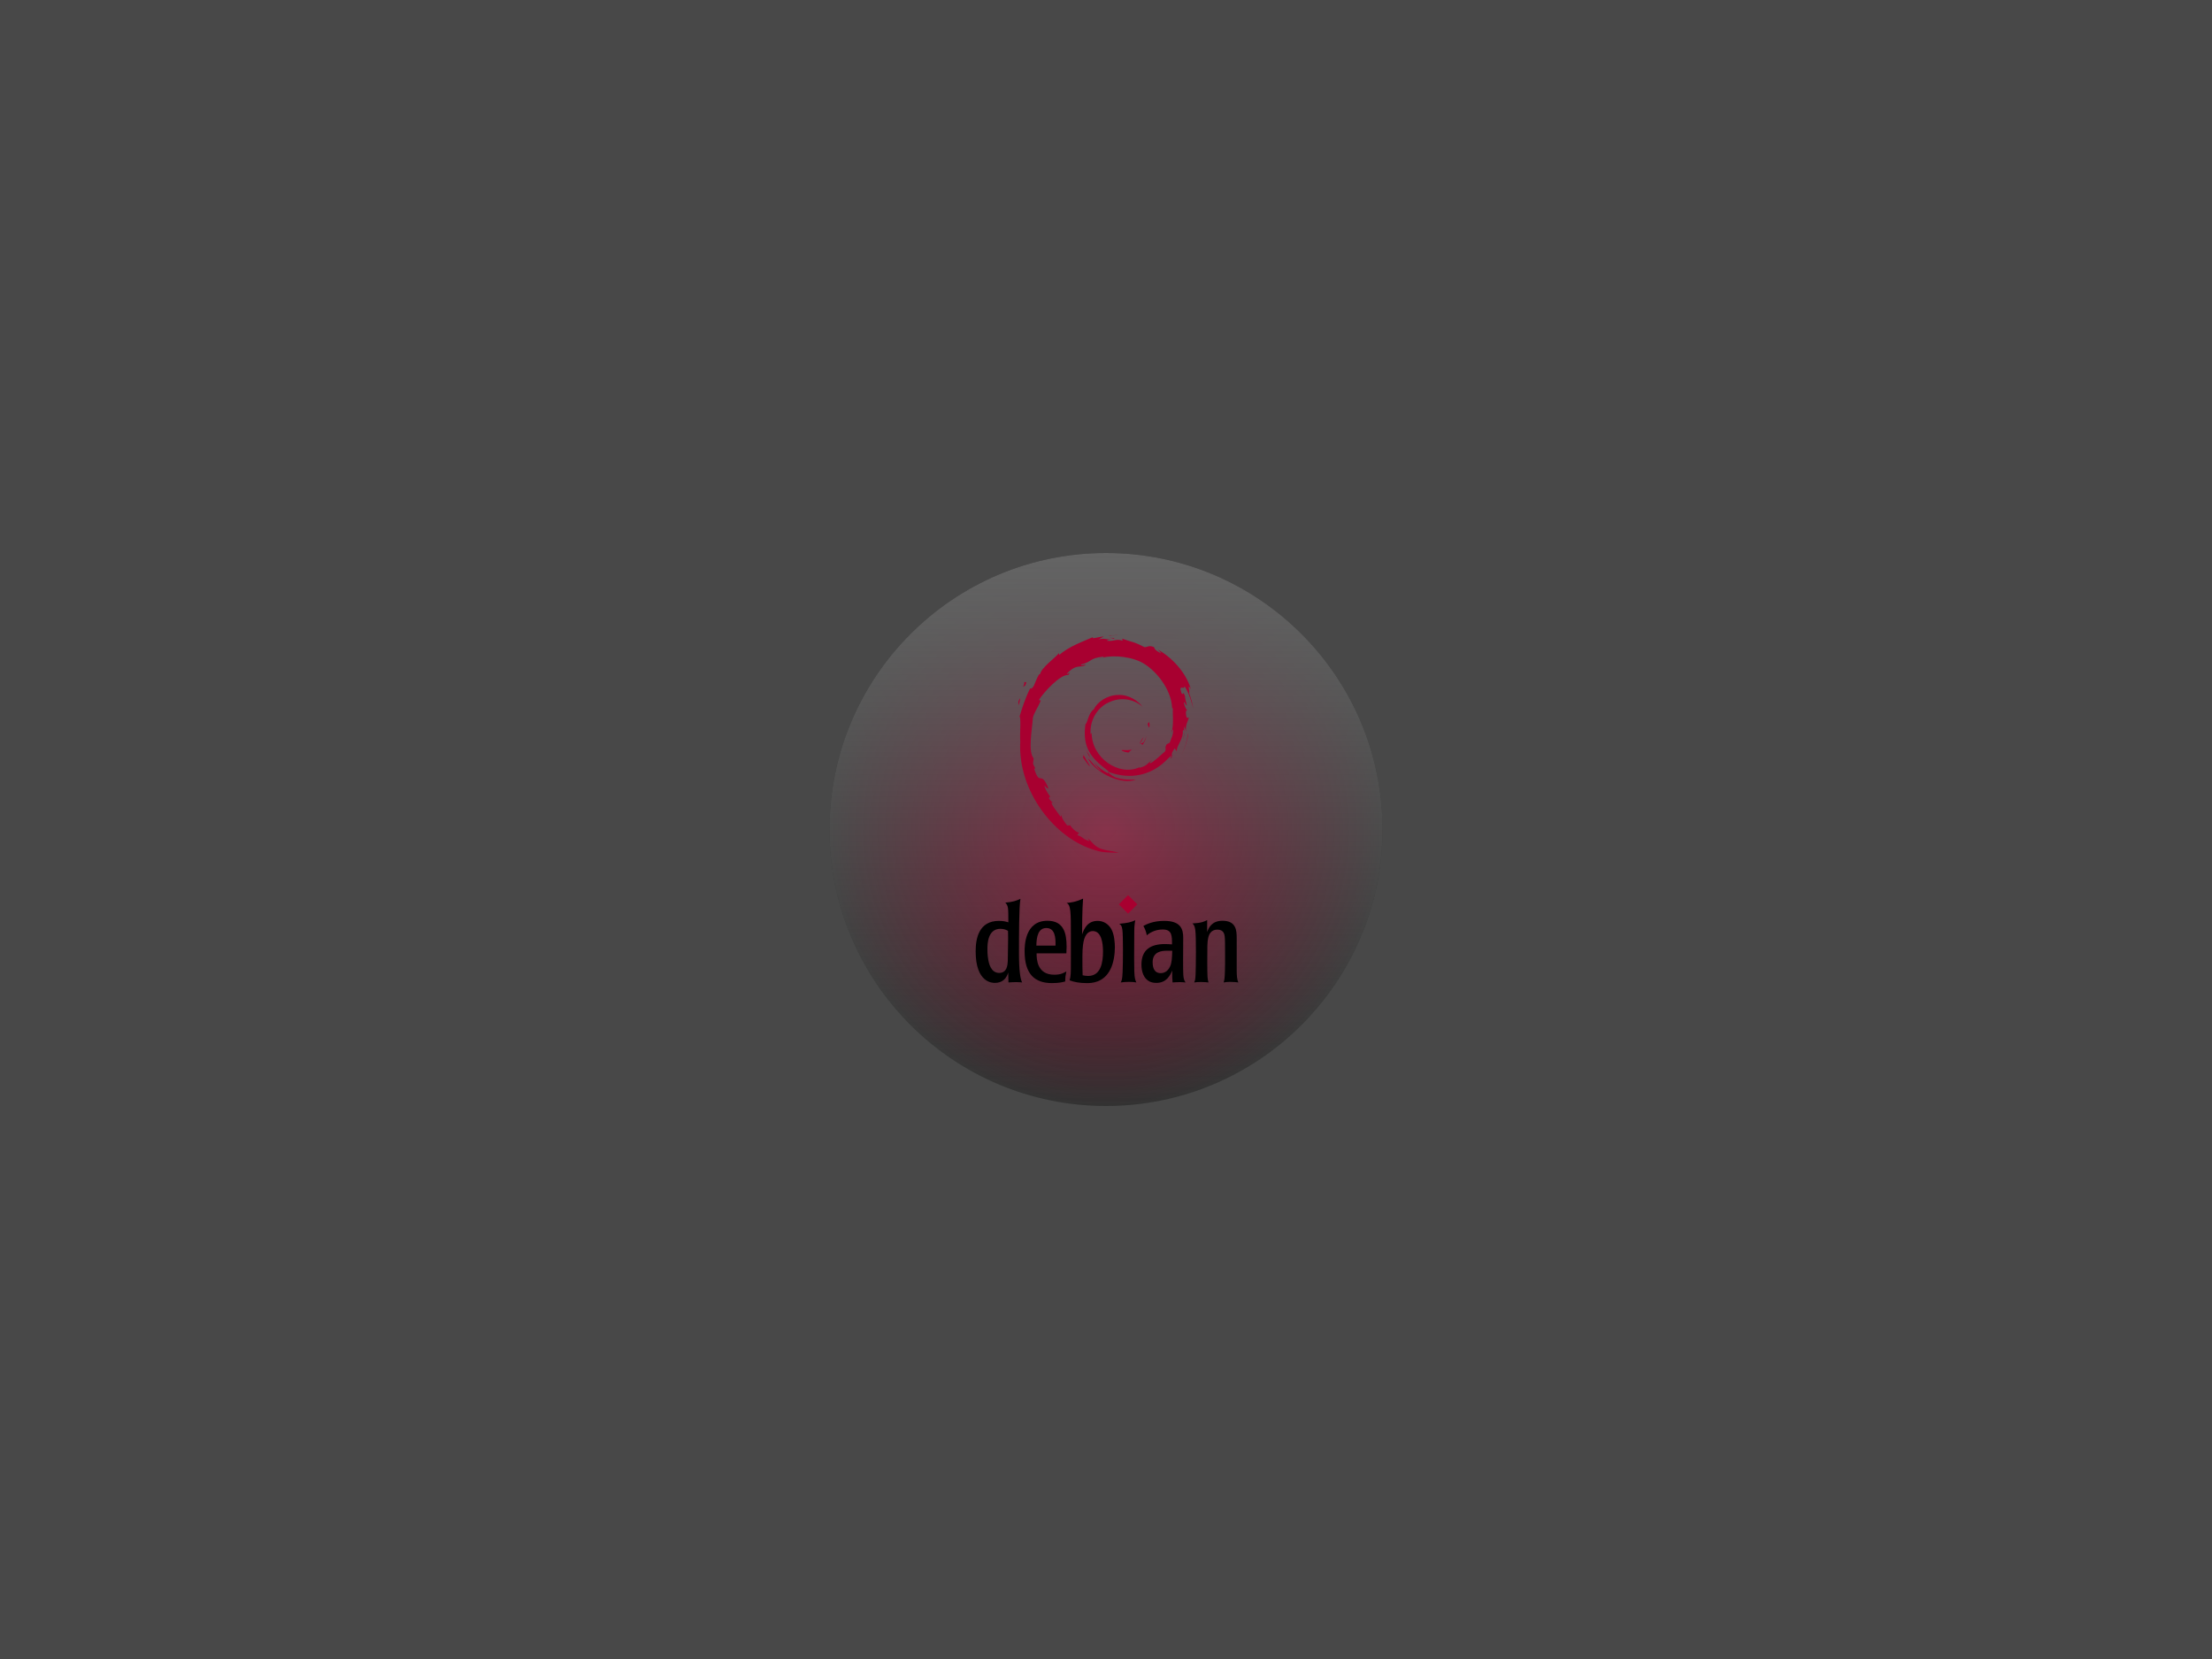
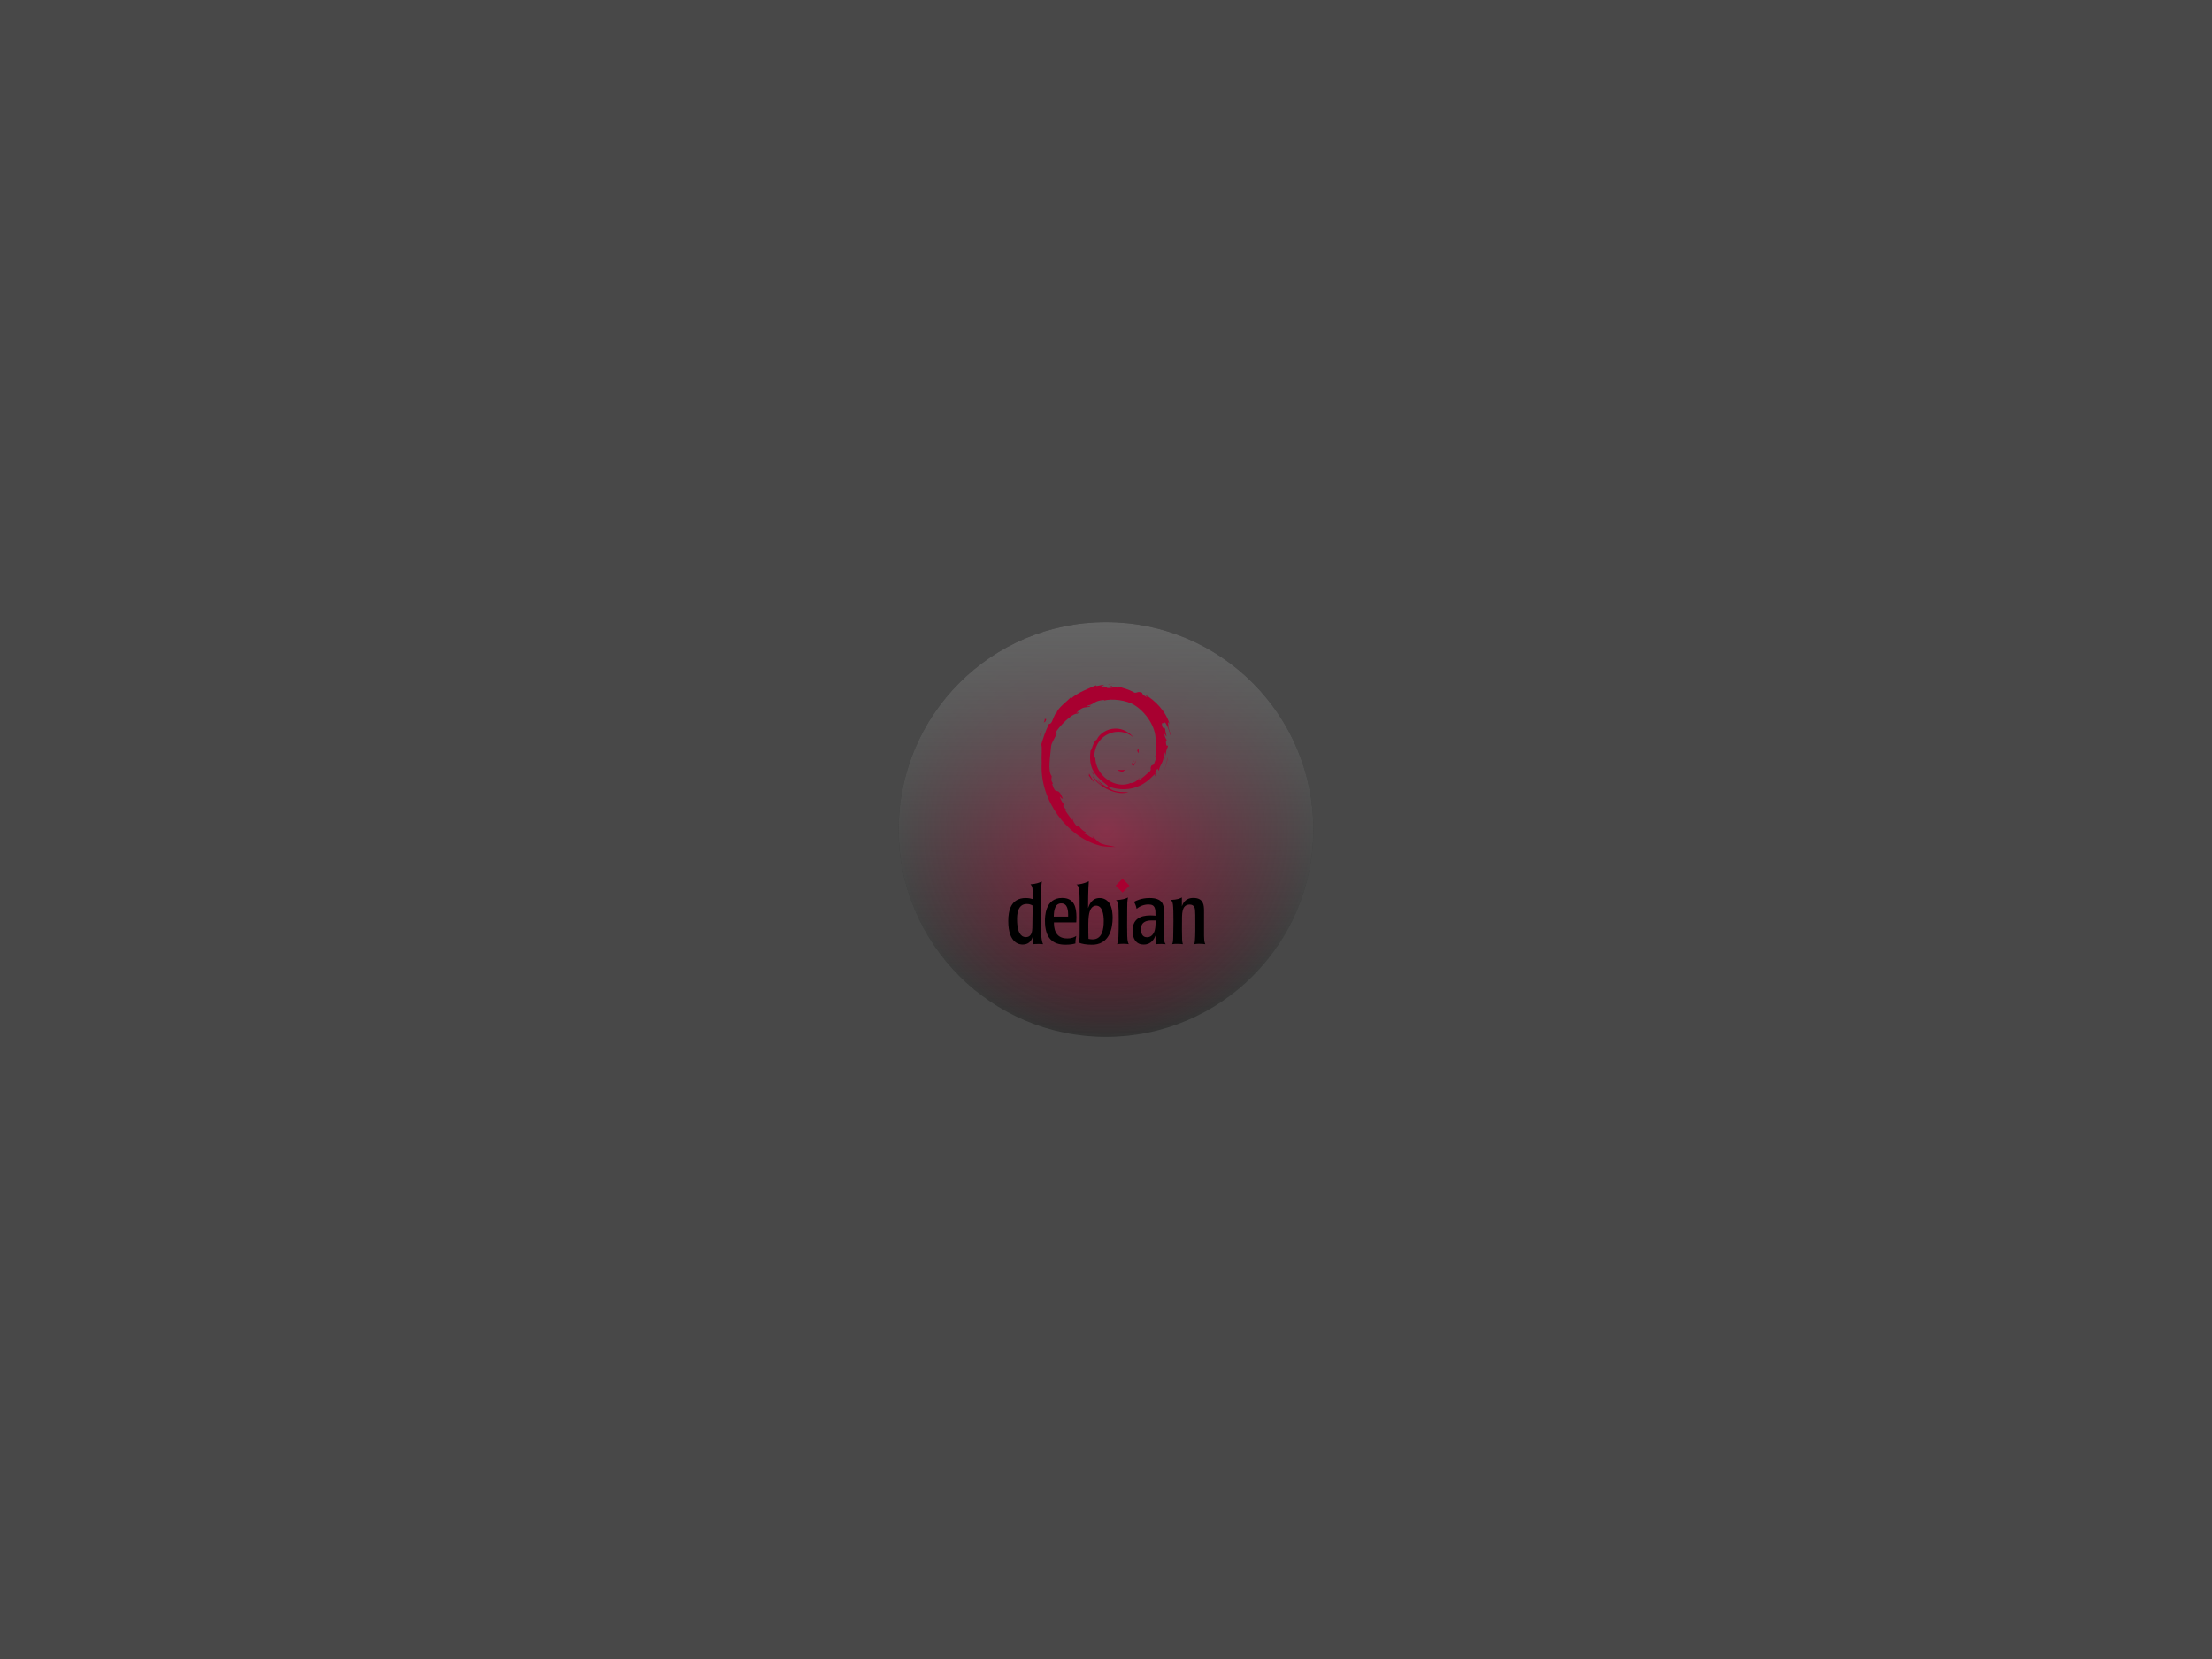
<svg xmlns="http://www.w3.org/2000/svg" xmlns:ns1="http://www.openswatchbook.org/uri/2009/osb" xmlns:xlink="http://www.w3.org/1999/xlink" id="svg3004" version="1.1" width="640" height="480" xml:space="preserve">
  <defs id="defs3008">
    <linearGradient id="linearGradient4164">
      <stop style="stop-color:#a80030;stop-opacity:1;" offset="0" id="stop4166" />
      <stop style="stop-color:#a80030;stop-opacity:0;" offset="1" id="stop4168" />
    </linearGradient>
    <linearGradient id="linearGradient5303">
      <stop style="stop-color:#f26711;stop-opacity:1;" offset="0" id="stop5305" />
      <stop style="stop-color:#f26711;stop-opacity:0;" offset="1" id="stop5307" />
    </linearGradient>
    <linearGradient id="linearGradient5267">
      <stop style="stop-color:#666666;stop-opacity:1;" offset="0" id="stop5269" />
      <stop style="stop-color:#666666;stop-opacity:0;" offset="1" id="stop5271" />
    </linearGradient>
    <linearGradient id="linearGradient5251" ns1:paint="solid">
      <stop style="stop-color:#666666;stop-opacity:1;" offset="0" id="stop5253" />
    </linearGradient>
    <linearGradient xlink:href="#linearGradient5267" id="linearGradient5273" x1="-395.365" y1="-212.642" x2="4.763" y2="-212.642" gradientUnits="userSpaceOnUse" />
    <radialGradient xlink:href="#linearGradient5303" id="radialGradient5325" cx="-163.148" cy="-366.263" fx="-163.148" fy="-366.263" r="144.094" gradientTransform="matrix(1,0,0,0.9338842,0,-24.21576)" gradientUnits="userSpaceOnUse" />
    <radialGradient xlink:href="#linearGradient4164" id="radialGradient4170" cx="1447.778" cy="-272.917" fx="1447.778" fy="-272.917" r="223.333" gradientTransform="matrix(1,0,0,0.9751244,0,-6.788974)" gradientUnits="userSpaceOnUse" />
    <radialGradient xlink:href="#linearGradient4164-9" id="radialGradient4170-9" cx="1447.778" cy="-272.917" fx="1447.778" fy="-272.917" r="223.333" gradientTransform="matrix(1,0,0,0.9751244,0,-6.788974)" gradientUnits="userSpaceOnUse" />
    <linearGradient id="linearGradient4164-9">
      <stop style="stop-color:#a80030;stop-opacity:1;" offset="0" id="stop4166-0" />
      <stop style="stop-color:#a80030;stop-opacity:0;" offset="1" id="stop4168-2" />
    </linearGradient>
    <radialGradient r="223.333" fy="-272.917" fx="1447.778" cy="-272.917" cx="1447.778" gradientTransform="matrix(1,0,0,0.9751244,0,-6.788974)" gradientUnits="userSpaceOnUse" id="radialGradient4206" xlink:href="#linearGradient4164-9" />
    <radialGradient xlink:href="#linearGradient4164" id="radialGradient14319" gradientUnits="userSpaceOnUse" gradientTransform="matrix(1,0,0,0.9751244,0,-6.788974)" cx="1447.778" cy="-272.917" fx="1447.778" fy="-272.917" r="223.333" />
    <linearGradient xlink:href="#linearGradient5267" id="linearGradient14321" gradientUnits="userSpaceOnUse" x1="-395.365" y1="-212.642" x2="4.763" y2="-212.642" />
    <linearGradient xlink:href="#linearGradient5267" id="linearGradient14345" gradientUnits="userSpaceOnUse" x1="-395.365" y1="-212.642" x2="4.763" y2="-212.642" />
    <radialGradient xlink:href="#linearGradient4164" id="radialGradient14347" gradientUnits="userSpaceOnUse" gradientTransform="matrix(1,0,0,0.9751244,0,-6.788974)" cx="1447.778" cy="-272.917" fx="1447.778" fy="-272.917" r="223.333" />
    <radialGradient xlink:href="#linearGradient4164" id="radialGradient14931" gradientUnits="userSpaceOnUse" gradientTransform="matrix(1,0,0,0.9751244,0,-6.788974)" cx="1447.778" cy="-272.917" fx="1447.778" fy="-272.917" r="223.333" />
    <linearGradient xlink:href="#linearGradient5267" id="linearGradient14933" gradientUnits="userSpaceOnUse" x1="-395.365" y1="-212.642" x2="4.763" y2="-212.642" />
    <radialGradient xlink:href="#linearGradient4164" id="radialGradient14961" gradientUnits="userSpaceOnUse" gradientTransform="matrix(1,0,0,0.9751244,0,-6.788974)" cx="1447.778" cy="-272.917" fx="1447.778" fy="-272.917" r="223.333" />
    <linearGradient xlink:href="#linearGradient5267" id="linearGradient14963" gradientUnits="userSpaceOnUse" x1="-395.365" y1="-212.642" x2="4.763" y2="-212.642" />
    <radialGradient xlink:href="#linearGradient4164" id="radialGradient14989" gradientUnits="userSpaceOnUse" gradientTransform="matrix(1,0,0,0.9751244,0,-6.788974)" cx="1447.778" cy="-272.917" fx="1447.778" fy="-272.917" r="223.333" />
    <linearGradient xlink:href="#linearGradient5267" id="linearGradient14991" gradientUnits="userSpaceOnUse" x1="-395.365" y1="-212.642" x2="4.763" y2="-212.642" />
    <linearGradient xlink:href="#linearGradient5267" id="linearGradient15015" gradientUnits="userSpaceOnUse" x1="-395.365" y1="-212.642" x2="4.763" y2="-212.642" />
    <linearGradient xlink:href="#linearGradient5267" id="linearGradient3725" gradientUnits="userSpaceOnUse" x1="-395.365" y1="-212.642" x2="4.763" y2="-212.642" />
    <radialGradient r="125.556" fy="-292.917" fx="-318.889" cy="-292.917" cx="-318.889" gradientTransform="matrix(1,0,0,1.061947,0,18.14526)" gradientUnits="userSpaceOnUse" id="radialGradient3812" xlink:href="#linearGradient3787-8" />
    <linearGradient id="linearGradient3787-8">
      <stop style="stop-color:#000000;stop-opacity:1;" offset="0" id="stop3789-9" />
      <stop style="stop-color:#000000;stop-opacity:0;" offset="1" id="stop3791-4" />
    </linearGradient>
    <radialGradient r="125.556" fy="-292.917" fx="-318.889" cy="-292.917" cx="-318.889" gradientTransform="matrix(1,0,0,1.061947,0,18.14526)" gradientUnits="userSpaceOnUse" id="radialGradient6789" xlink:href="#linearGradient3787-8" />
    <radialGradient xlink:href="#linearGradient3787-8" id="radialGradient4790" gradientUnits="userSpaceOnUse" gradientTransform="matrix(1,0,0,1.061947,0,18.14526)" cx="-318.889" cy="-292.917" fx="-318.889" fy="-292.917" r="125.556" />
    <radialGradient xlink:href="#linearGradient4164" id="radialGradient4792" gradientUnits="userSpaceOnUse" gradientTransform="matrix(1,0,0,0.9751244,0,-6.788974)" cx="1447.778" cy="-272.917" fx="1447.778" fy="-272.917" r="223.333" />
    <linearGradient xlink:href="#linearGradient5267" id="linearGradient4794" gradientUnits="userSpaceOnUse" x1="-395.365" y1="-212.642" x2="4.763" y2="-212.642" />
    <radialGradient xlink:href="#linearGradient3787-8-7" id="radialGradient3863" gradientUnits="userSpaceOnUse" gradientTransform="matrix(1,0,0,1.061947,0,18.14526)" cx="-318.889" cy="-292.917" fx="-318.889" fy="-292.917" r="125.556" />
    <linearGradient id="linearGradient3787-8-7">
      <stop style="stop-color:#000000;stop-opacity:1;" offset="0" id="stop3789-9-5" />
      <stop style="stop-color:#000000;stop-opacity:0;" offset="1" id="stop3791-4-4" />
    </linearGradient>
    <radialGradient xlink:href="#linearGradient4164-0" id="radialGradient3861" gradientUnits="userSpaceOnUse" gradientTransform="matrix(1,0,0,0.9751244,0,-6.788974)" cx="1447.778" cy="-272.917" fx="1447.778" fy="-272.917" r="223.333" />
    <linearGradient id="linearGradient4164-0">
      <stop style="stop-color:#a80030;stop-opacity:1;" offset="0" id="stop4166-3" />
      <stop style="stop-color:#a80030;stop-opacity:0;" offset="1" id="stop4168-7" />
    </linearGradient>
    <linearGradient xlink:href="#linearGradient5267-6" id="linearGradient3859" gradientUnits="userSpaceOnUse" x1="-395.365" y1="-212.642" x2="4.763" y2="-212.642" />
    <linearGradient id="linearGradient5267-6">
      <stop style="stop-color:#646464;stop-opacity:1;" offset="0" id="stop5269-4" />
      <stop style="stop-color:#666666;stop-opacity:0;" offset="1" id="stop5271-5" />
    </linearGradient>
  </defs>
  <g id="g3012" transform="matrix(1.25,0,0,-1.25,0,480)">
    <rect style="fill:#484848;fill-opacity:1;stroke:none" id="rect3036" width="512" height="384" x="0" y="-384" transform="scale(1,-1)" />
-     <g transform="matrix(0.5925926,0,0,0.5925926,192,498.8976)" id="g3865">
+     <g transform="matrix(0.4444444,0,0,0.4444444,208,422.1732)" id="g3865">
      <path transform="matrix(1.08777,0,0,-1.008,253.295,-858.2697)" d="m -34.286,-337.679 c 0,59.173 -44.452,107.143 -99.286,107.143 -54.834,0 -99.286,-47.969 -99.286,-107.143 0,-59.173 44.452,-107.143 99.286,-107.143 54.834,0 99.286,47.969 99.286,107.143 z" id="path3219" style="fill:#323232;fill-opacity:1;fill-rule:nonzero;stroke:none" />
      <path transform="matrix(0,0.860177,0.81,0,345.2625,-243.5889)" d="m -193.333,-292.917 c 0,73.638 -56.213,133.333 -125.556,133.333 -69.342,0 -125.556,-59.695 -125.556,-133.333 0,-73.638 56.213,-133.333 125.556,-133.333 69.342,0 125.556,59.695 125.556,133.333 z" id="path5277-0-3" style="opacity:0.75;fill:url(#radialGradient3863);fill-opacity:1;fill-rule:evenodd;stroke:none" />
      <path transform="matrix(0.4835821,0,0,-0.4959184,-592.1194,-653.2341)" d="m 1671.111,-272.917 c 0,120.275 -99.99,217.778 -223.333,217.778 -123.344,0 -223.333,-97.502 -223.333,-217.778 0,-120.275 99.99,-217.778 223.333,-217.778 123.344,0 223.333,97.502 223.333,217.778 z" id="path4162-8" style="fill:url(#radialGradient3861);fill-opacity:1;fill-rule:nonzero;stroke:none" />
      <path transform="matrix(0,-0.5398262,-0.5813513,0,-15.61974,-623.3183)" d="m 4.763,-212.642 c 0,102.6 -89.572,185.774 -200.064,185.774 -110.493,0 -200.064,-83.174 -200.064,-185.774 0,-102.6 89.572,-185.774 200.064,-185.774 110.493,0 200.064,83.174 200.064,185.774 z" id="path3806-5" style="fill:url(#linearGradient3859);fill-opacity:1;fill-rule:evenodd;stroke:none" />
      <g transform="matrix(0.9444422,0,0,0.9444444,409.9989,-619.4453)" id="g14886-9">
        <path style="fill:#a80030" d="m -312.757,140.399 c -1.493,-0.02 0.281,-0.767 2.23,-1.068 0.541,0.422 1.026,0.845 1.462,1.259 -1.212,-0.297 -2.447,-0.304 -3.692,-0.191" id="path3220-5" />
        <path style="fill:#a80030" d="m -304.748,142.396 c 0.892,1.228 1.54,2.571 1.768,3.959 -0.201,-0.989 -0.735,-1.843 -1.243,-2.746 -2.79,-1.757 -0.264,1.043 -0.002,2.109 -2.999,-3.78 -0.414,-2.266 -0.524,-3.322" id="path3222-3" />
        <path style="fill:#a80030" d="m -301.787,150.093 c 0.182,2.689 -0.529,1.837 -0.767,0.813 0.278,-0.146 0.499,-1.896 0.767,-0.813" id="path3224-5" />
        <path style="fill:#a80030" d="m -318.42,186.838 c 0.797,-0.142 1.722,-0.252 1.59,-0.443 0.875,0.193 1.072,0.367 -1.59,0.443" id="path3226-4" />
        <path style="fill:#a80030" d="m -316.829,186.395 -0.56,-0.117 0.523,0.048 0.038,0.069" id="path3228-6" />
        <path style="fill:#a80030" d="m -291.983,149.074 c 0.09,-2.414 -0.704,-3.587 -1.423,-5.661 l -1.292,-0.642 c -1.056,-2.052 0.105,-1.303 -0.651,-2.934 -1.65,-1.466 -5.001,-4.585 -6.074,-4.871 -0.784,0.017 0.531,0.925 0.702,1.28 -2.207,-1.515 -1.771,-2.274 -5.147,-3.196 l -0.098,0.221 c -8.322,-3.916 -19.884,3.843 -19.732,14.43 -0.088,-0.671 -0.253,-0.504 -0.437,-0.773 -0.43,5.446 2.516,10.916 7.483,13.153 4.859,2.404 10.554,1.419 14.032,-1.827 -1.91,2.504 -5.716,5.158 -10.223,4.912 -4.417,-0.072 -8.55,-2.878 -9.929,-5.927 -2.262,-1.424 -2.526,-5.491 -3.511,-6.236 -1.328,-9.751 2.495,-13.962 8.962,-18.919 1.015,-0.685 0.286,-0.79 0.422,-1.312 -2.148,1.005 -4.114,2.524 -5.733,4.383 0.859,-1.256 1.785,-2.477 2.983,-3.436 -2.027,0.684 -4.734,4.909 -5.522,5.08 3.492,-6.252 14.165,-10.965 19.757,-8.626 -2.588,-0.096 -5.874,-0.053 -8.779,1.021 -1.224,0.628 -2.881,1.928 -2.585,2.171 7.629,-2.848 15.508,-2.156 22.108,3.134 1.68,1.309 3.515,3.534 4.045,3.564 -0.798,-1.201 0.137,-0.577 -0.477,-1.637 1.67,2.699 -0.728,1.099 1.728,4.66 l 0.907,-1.249 c -0.34,2.242 2.782,4.961 2.465,8.504 0.716,1.083 0.798,-1.167 0.039,-3.659 1.054,2.764 0.279,3.209 0.548,5.491 0.291,-0.767 0.677,-1.582 0.874,-2.392 -0.687,2.673 0.702,4.499 1.048,6.052 -0.342,0.15 -1.06,-1.181 -1.226,1.974 0.025,1.371 0.383,0.718 0.52,1.056 -0.268,0.155 -0.974,1.206 -1.403,3.221 0.309,0.475 0.831,-1.228 1.255,-1.297 -0.273,1.602 -0.741,2.823 -0.761,4.053 -1.239,2.588 -0.439,-0.346 -1.442,1.111 -1.319,4.11 1.093,0.954 1.257,2.82 1.996,-2.892 3.134,-7.378 3.659,-9.236 -0.4,2.265 -1.044,4.46 -1.832,6.583 0.608,-0.257 -0.978,4.659 0.79,1.404 -1.887,6.939 -8.071,13.423 -13.76,16.464 0.694,-0.636 1.573,-1.436 1.259,-1.562 -2.831,1.683 -2.334,1.816 -2.739,2.528 -2.303,0.938 -2.457,-0.077 -3.98,-0.002 -4.346,2.306 -5.183,2.061 -9.183,3.504 l 0.182,-0.851 c -2.878,0.959 -3.354,-0.362 -6.464,-0.002 -0.189,0.147 0.997,0.536 1.974,0.676 -2.783,-0.368 -2.654,0.549 -5.377,-0.101 0.67,0.471 1.382,0.783 2.097,1.183 -2.269,-0.138 -5.419,-1.321 -4.447,-0.244 -3.702,-1.652 -10.277,-3.971 -13.966,-7.431 l -0.116,0.775 c -1.69,-2.029 -7.372,-6.06 -7.825,-8.691 l -0.453,-0.105 c -0.878,-1.49 -1.449,-3.177 -2.146,-4.709 -1.15,-1.961 -1.686,-0.755 -1.523,-1.063 -2.263,-4.588 -3.389,-8.442 -4.359,-11.605 0.691,-1.034 0.017,-6.226 0.278,-10.381 -1.135,-20.525 14.405,-40.452 31.391,-45.052 2.49,-0.892 6.191,-0.86 9.34,-0.948 -3.715,1.063 -4.194,0.562 -7.815,1.824 -2.611,1.231 -3.182,2.635 -5.032,4.24 l 0.732,-1.294 c -3.627,1.284 -2.109,1.589 -5.06,2.523 l 0.782,1.02 c -1.176,0.09 -3.114,1.98 -3.644,3.03 l -1.287,-0.051 c -1.545,1.904 -2.369,3.28 -2.308,4.346 l -0.416,-0.741 c -0.471,0.808 -5.686,7.151 -2.98,5.675 -0.503,0.458 -1.171,0.746 -1.895,2.064 l 0.55,0.628 c -1.3,1.675 -2.396,3.822 -2.312,4.538 0.694,-0.937 1.176,-1.113 1.653,-1.274 -3.288,8.157 -3.473,0.449 -5.962,8.302 l 0.526,0.042 c -0.403,0.61 -0.649,1.269 -0.973,1.917 l 0.23,2.283 c -2.366,2.733 -0.661,11.634 -0.319,16.515 0.235,1.984 1.975,4.097 3.297,7.411 l -0.805,0.138 c 1.541,2.686 8.794,10.789 12.155,10.373 1.627,2.044 -0.324,0.008 -0.642,0.522 3.576,3.7 4.7,2.614 7.112,3.28 2.601,1.544 -2.233,-0.603 -1,0.588 4.499,1.148 3.187,2.612 9.055,3.194 0.619,-0.352 -1.436,-0.543 -1.951,-1 3.747,1.834 11.858,1.416 17.129,-1.017 6.111,-2.858 12.982,-11.304 13.254,-19.249 l 0.309,-0.083 c -0.156,-3.159 0.484,-6.813 -0.626,-10.168 l 0.75,1.59" id="path3230-6" />
        <path style="fill:#a80030" d="m -329.053,138.351 -0.211,-1.046 c 0.982,-1.334 1.761,-2.778 3.013,-3.817 -0.901,1.757 -1.57,2.484 -2.802,4.864" id="path3232-7" />
        <path style="fill:#a80030" d="m -326.734,138.44 c -0.52,0.575 -0.825,1.267 -1.171,1.954 0.33,-1.21 1.005,-2.25 1.631,-3.309 l -0.461,1.355" id="path3234-8" />
        <path style="fill:#a80030" d="m -285.688,147.362 -0.219,-0.551 c -0.402,-2.855 -1.272,-5.681 -2.603,-8.301 1.471,2.764 2.419,5.789 2.821,8.853" id="path3236-2" />
        <path style="fill:#a80030" d="m -318.123,187.554 c 1.008,0.369 2.48,0.203 3.553,0.446 -1.397,-0.117 -2.786,-0.187 -4.158,-0.362 l 0.605,-0.084" id="path3238-4" />
        <path style="fill:#a80030" d="m -353.562,168.71 c 0.233,-2.152 -1.619,-2.988 0.41,-1.568 1.089,2.452 -0.424,0.676 -0.41,1.568" id="path3240-7" />
        <path style="fill:#a80030" d="m -355.948,158.745 c 0.469,1.436 0.552,2.297 0.731,3.129 -1.292,-1.652 -0.595,-2.005 -0.731,-3.129" id="path3242-7" />
        <path d="m -360.246,62.609 c -0.045,-0.047 -0.045,-7.499 -0.138,-9.444 -0.092,-1.573 -0.232,-4.952 -3.565,-4.952 -3.426,0 -4.259,3.935 -4.537,5.647 -0.324,1.898 -0.324,3.474 -0.324,4.166 0,2.223 0.139,8.428 5.37,8.428 1.575,0 2.454,-0.465 3.148,-0.833 l 0.045,-3.011 z m -13.425,-5.464 c 0,-13.054 6.945,-13.054 7.963,-13.054 2.87,0 4.723,1.575 5.509,4.305 l 0.093,-4.119 c 0.88,0.047 1.759,0.139 3.194,0.139 0.51,0 0.925,0 1.297,-0.047 0.371,0 0.74,-0.045 1.157,-0.092 -0.74,1.481 -1.296,4.814 -1.296,12.038 0,7.037 0,18.934 0.601,22.545 -1.665,-0.788 -3.102,-1.298 -6.25,-1.575 1.25,-1.343 1.25,-2.037 1.25,-8.147 -0.878,0.277 -1.99,0.601 -3.888,0.601 -8.286,-9.99e-4 -9.629,-7.223 -9.629,-12.595" id="path3244-9" />
        <path d="m -348.563,59.509 c 0.047,3.842 0.834,7.268 4.12,7.268 3.612,0 3.887,-3.98 3.796,-7.268 h -7.916 z m 12.499,-0.465 c 0,5.417 -1.064,10.742 -7.916,10.742 -9.443,0 -9.443,-10.465 -9.443,-12.685 0,-9.397 4.212,-13.101 11.296,-13.101 3.146,0 4.676,0.461 5.509,0.694 -0.046,1.666 0.185,2.731 0.465,4.166 -0.974,-0.603 -2.224,-1.39 -5.001,-1.39 -7.222,0 -7.315,6.576 -7.315,8.844 h 12.317 l 0.09,2.729" id="path3246-7" />
        <path d="m -321.004,57.054 c 0,-4.305 -0.786,-10.093 -6.156,-10.093 -0.741,0 -1.666,0.141 -2.268,0.279 -0.093,1.666 -0.093,4.537 -0.093,7.87 0,3.982 0.416,6.062 0.741,7.084 0.971,3.286 3.147,3.331 3.563,3.331 3.519,0 4.213,-4.861 4.213,-8.47 z M -334.289,52.008 c 0,-3.427 0,-5.37 -0.555,-6.851 1.898,-0.741 4.258,-1.157 7.084,-1.157 1.805,0 7.037,0 9.86,5.786 1.343,2.686 1.805,6.297 1.805,9.029 0,1.666 -0.186,5.323 -1.528,7.639 -1.295,2.174 -3.379,3.286 -5.6,3.286 -4.445,0 -5.741,-3.704 -6.434,-5.602 0,2.361 0.045,10.601 0.415,14.814 -3.008,-1.39 -4.862,-1.62 -6.851,-1.805 1.805,-0.739 1.805,-3.798 1.805,-13.751 V 52.008" id="path3248-0" />
        <path d="m -307.196,44.277 c -0.927,0.139 -1.577,0.232 -2.919,0.232 -1.479,0 -2.5,-0.094 -3.563,-0.232 0.463,0.88 0.647,1.298 0.786,4.305 0.186,4.121 0.232,15.14 -0.092,17.455 -0.232,1.76 -0.647,2.037 -1.296,2.5 3.796,0.371 4.861,0.647 6.619,1.481 -0.369,-2.035 -0.418,-3.056 -0.418,-6.156 -0.091,-15.974 -0.138,-17.686 0.882,-19.584" id="path3250-1" />
        <path d="m -292.372,57.38 c -0.092,-2.917 -0.139,-4.954 -0.927,-6.574 -0.972,-2.084 -2.592,-2.686 -3.796,-2.686 -2.78,0 -3.38,2.314 -3.38,4.582 0,4.351 3.889,4.678 5.647,4.678 h 2.456 z m -12.732,-5.696 c 0,-2.917 0.88,-5.833 3.474,-7.084 1.157,-0.51 2.314,-0.51 2.686,-0.51 4.26,0 5.694,3.149 6.574,5.093 -0.047,-2.037 0,-3.286 0.139,-4.908 0.833,0.047 1.666,0.139 3.056,0.139 0.786,0 1.528,-0.092 2.314,-0.139 -0.51,0.786 -0.786,1.251 -0.927,3.056 -0.092,1.758 -0.092,3.518 -0.092,5.972 l 0.047,9.444 c 0,3.52 -0.927,6.992 -7.872,6.992 -4.582,0 -7.266,-1.39 -8.609,-2.084 0.556,-1.019 1.019,-1.896 1.435,-3.889 1.807,1.575 4.168,2.408 6.574,2.408 3.844,0 3.844,-2.547 3.844,-6.156 -0.88,0.045 -1.622,0.137 -2.872,0.137 -5.882,-9.99e-4 -9.77,-2.266 -9.77,-8.471" id="path3252-4" />
        <path d="m -265.706,48.86 c 0.047,-1.575 0.047,-3.241 0.694,-4.584 -1.02,0.092 -1.622,0.232 -3.518,0.232 -1.112,0 -1.713,-0.094 -2.594,-0.232 0.184,0.601 0.279,0.833 0.371,1.622 0.139,1.063 0.232,4.629 0.232,5.88 v 4.999 c 0,2.176 0,5.325 -0.141,6.435 -0.092,0.786 -0.322,2.915 -3.009,2.915 -2.639,0 -3.518,-1.943 -3.842,-3.518 -0.369,-1.62 -0.369,-3.38 -0.369,-10.231 0.045,-5.927 0.045,-6.48 0.508,-8.102 -0.786,0.092 -1.758,0.184 -3.147,0.184 -1.112,0 -1.852,-0.045 -2.776,-0.184 0.324,0.741 0.51,1.112 0.601,3.704 0.094,2.547 0.279,15.047 -0.141,18.008 -0.23,1.807 -0.694,2.223 -1.202,2.686 3.751,0.186 4.952,0.788 6.111,1.388 v -4.906 c 0.554,1.437 1.711,4.631 6.342,4.631 5.788,0 5.833,-4.213 5.88,-6.99 V 48.86" id="path3254-6" />
        <path style="fill:#a80030" d="m -306.806,76.569 -3.834,-3.832 -3.832,3.832 3.832,3.832 3.834,-3.832" id="path3256-6" />
      </g>
    </g>
  </g>
</svg>
